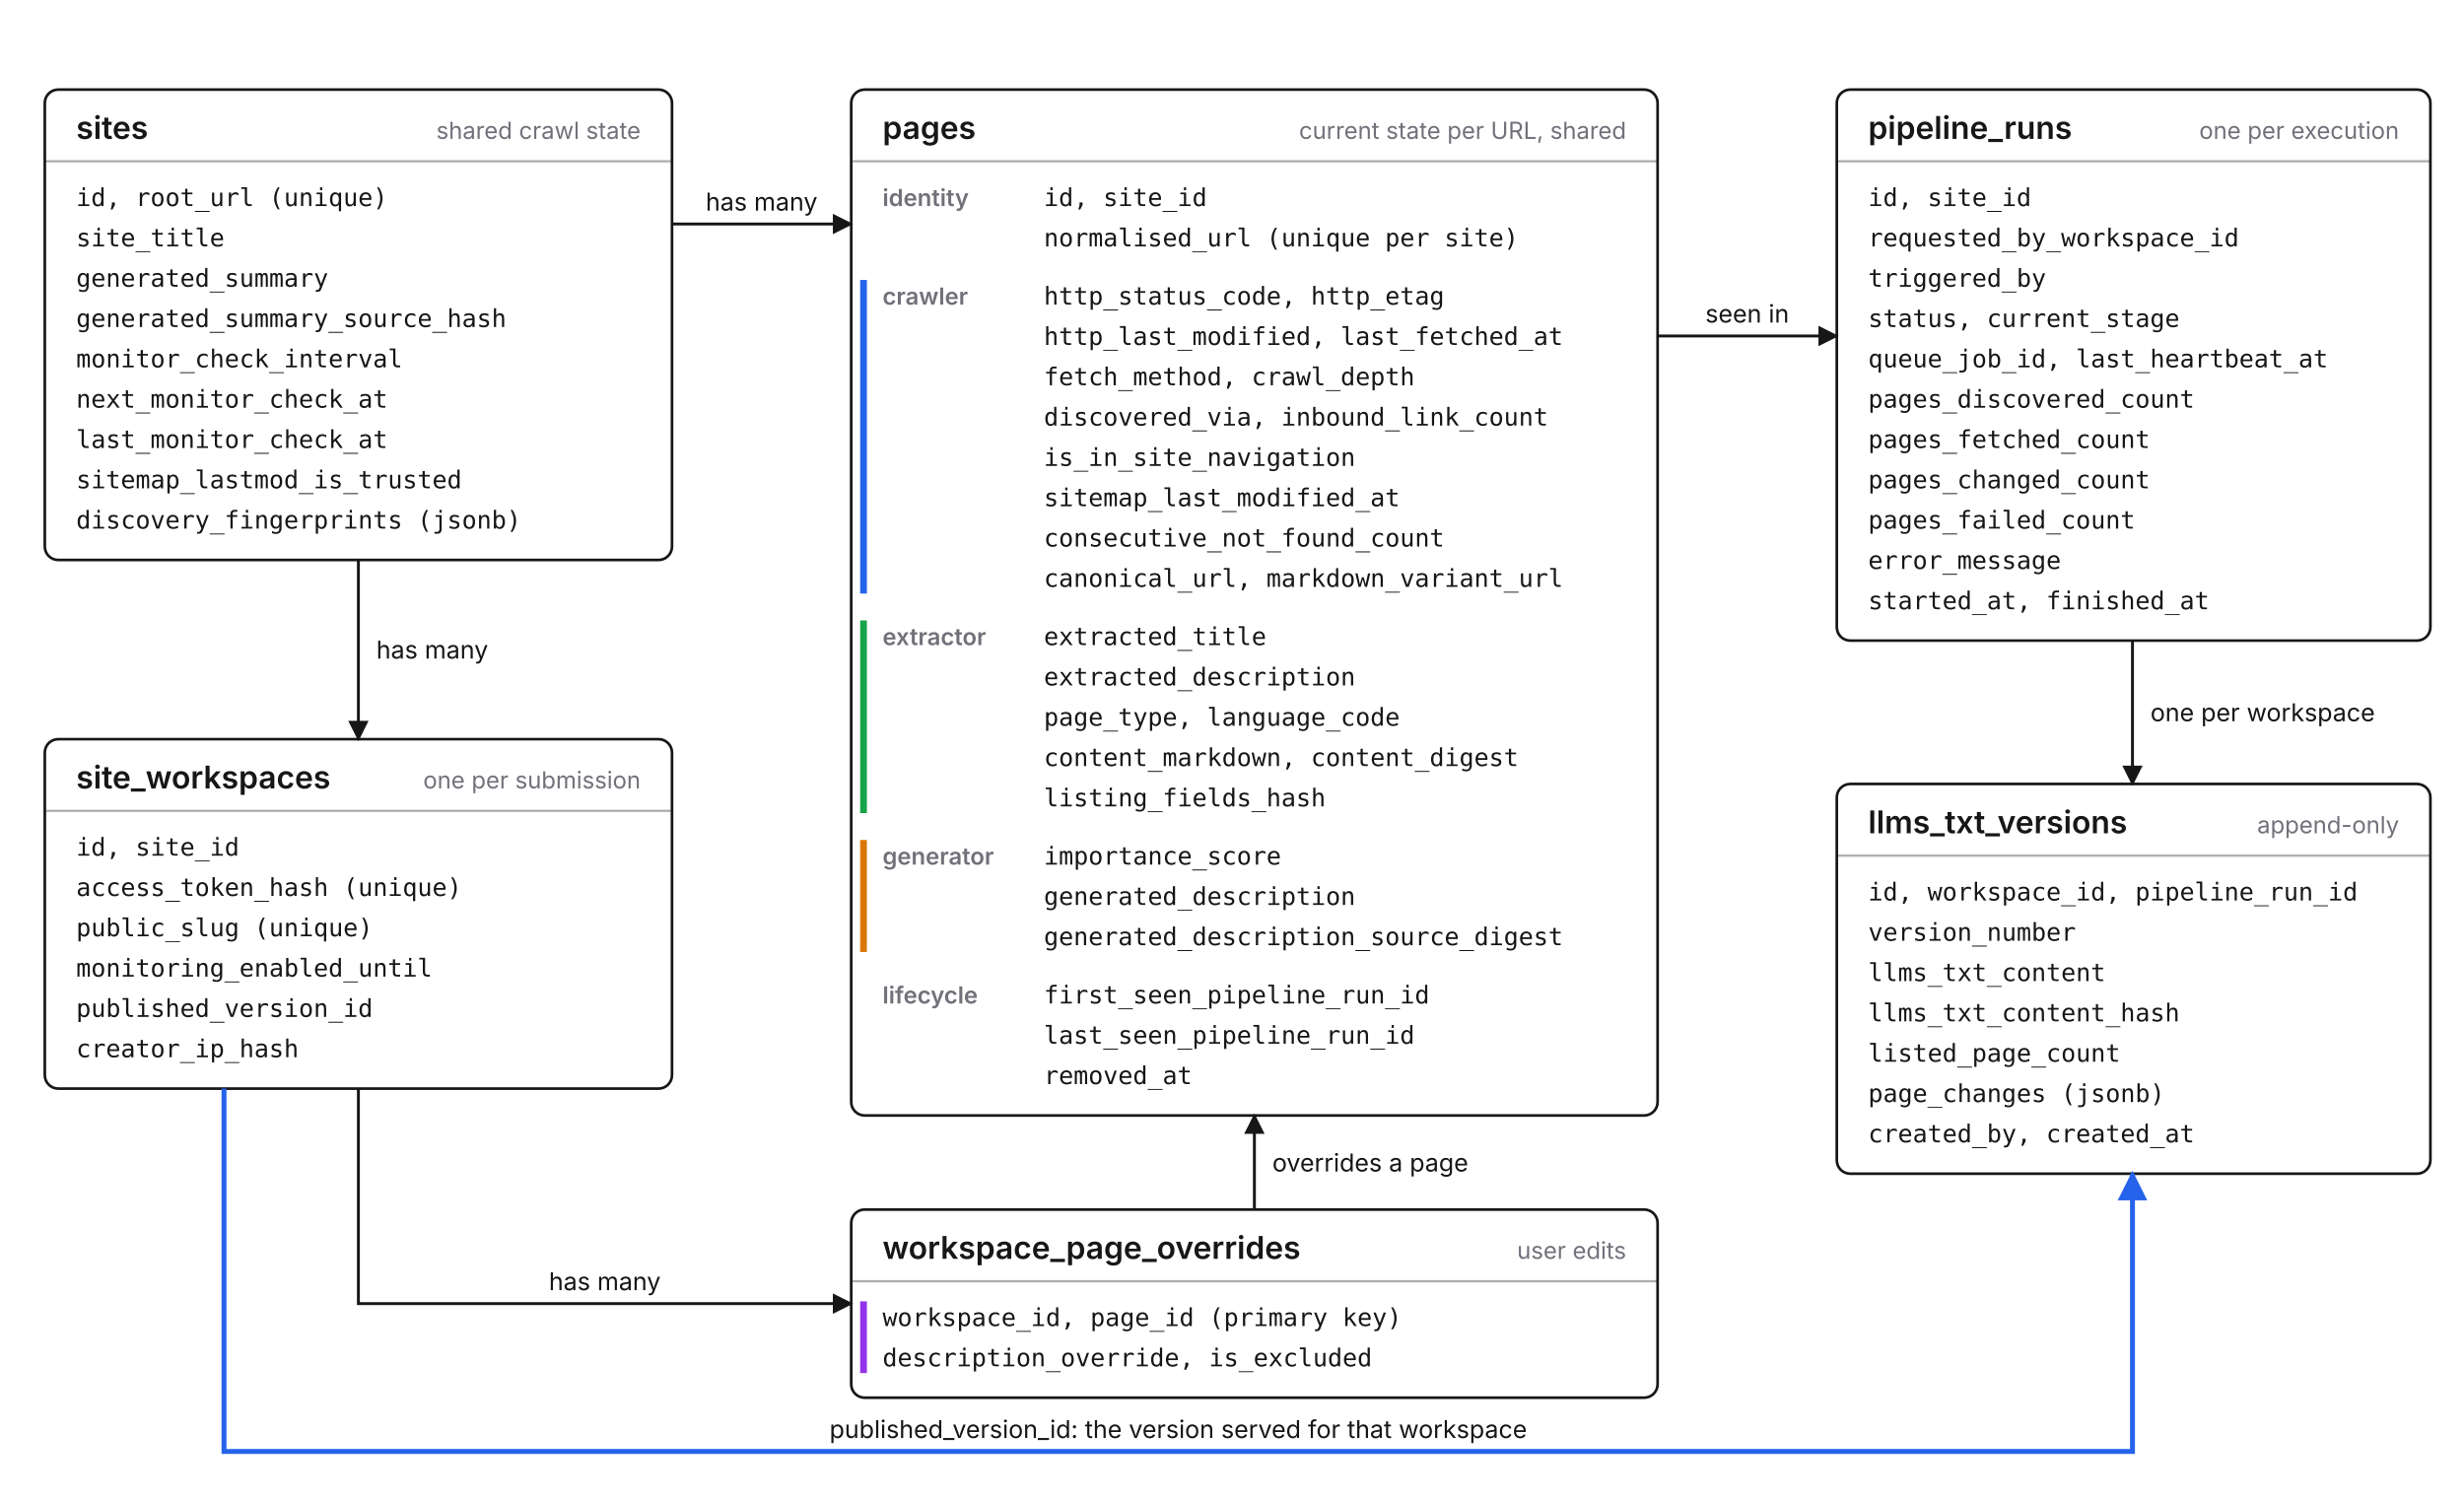
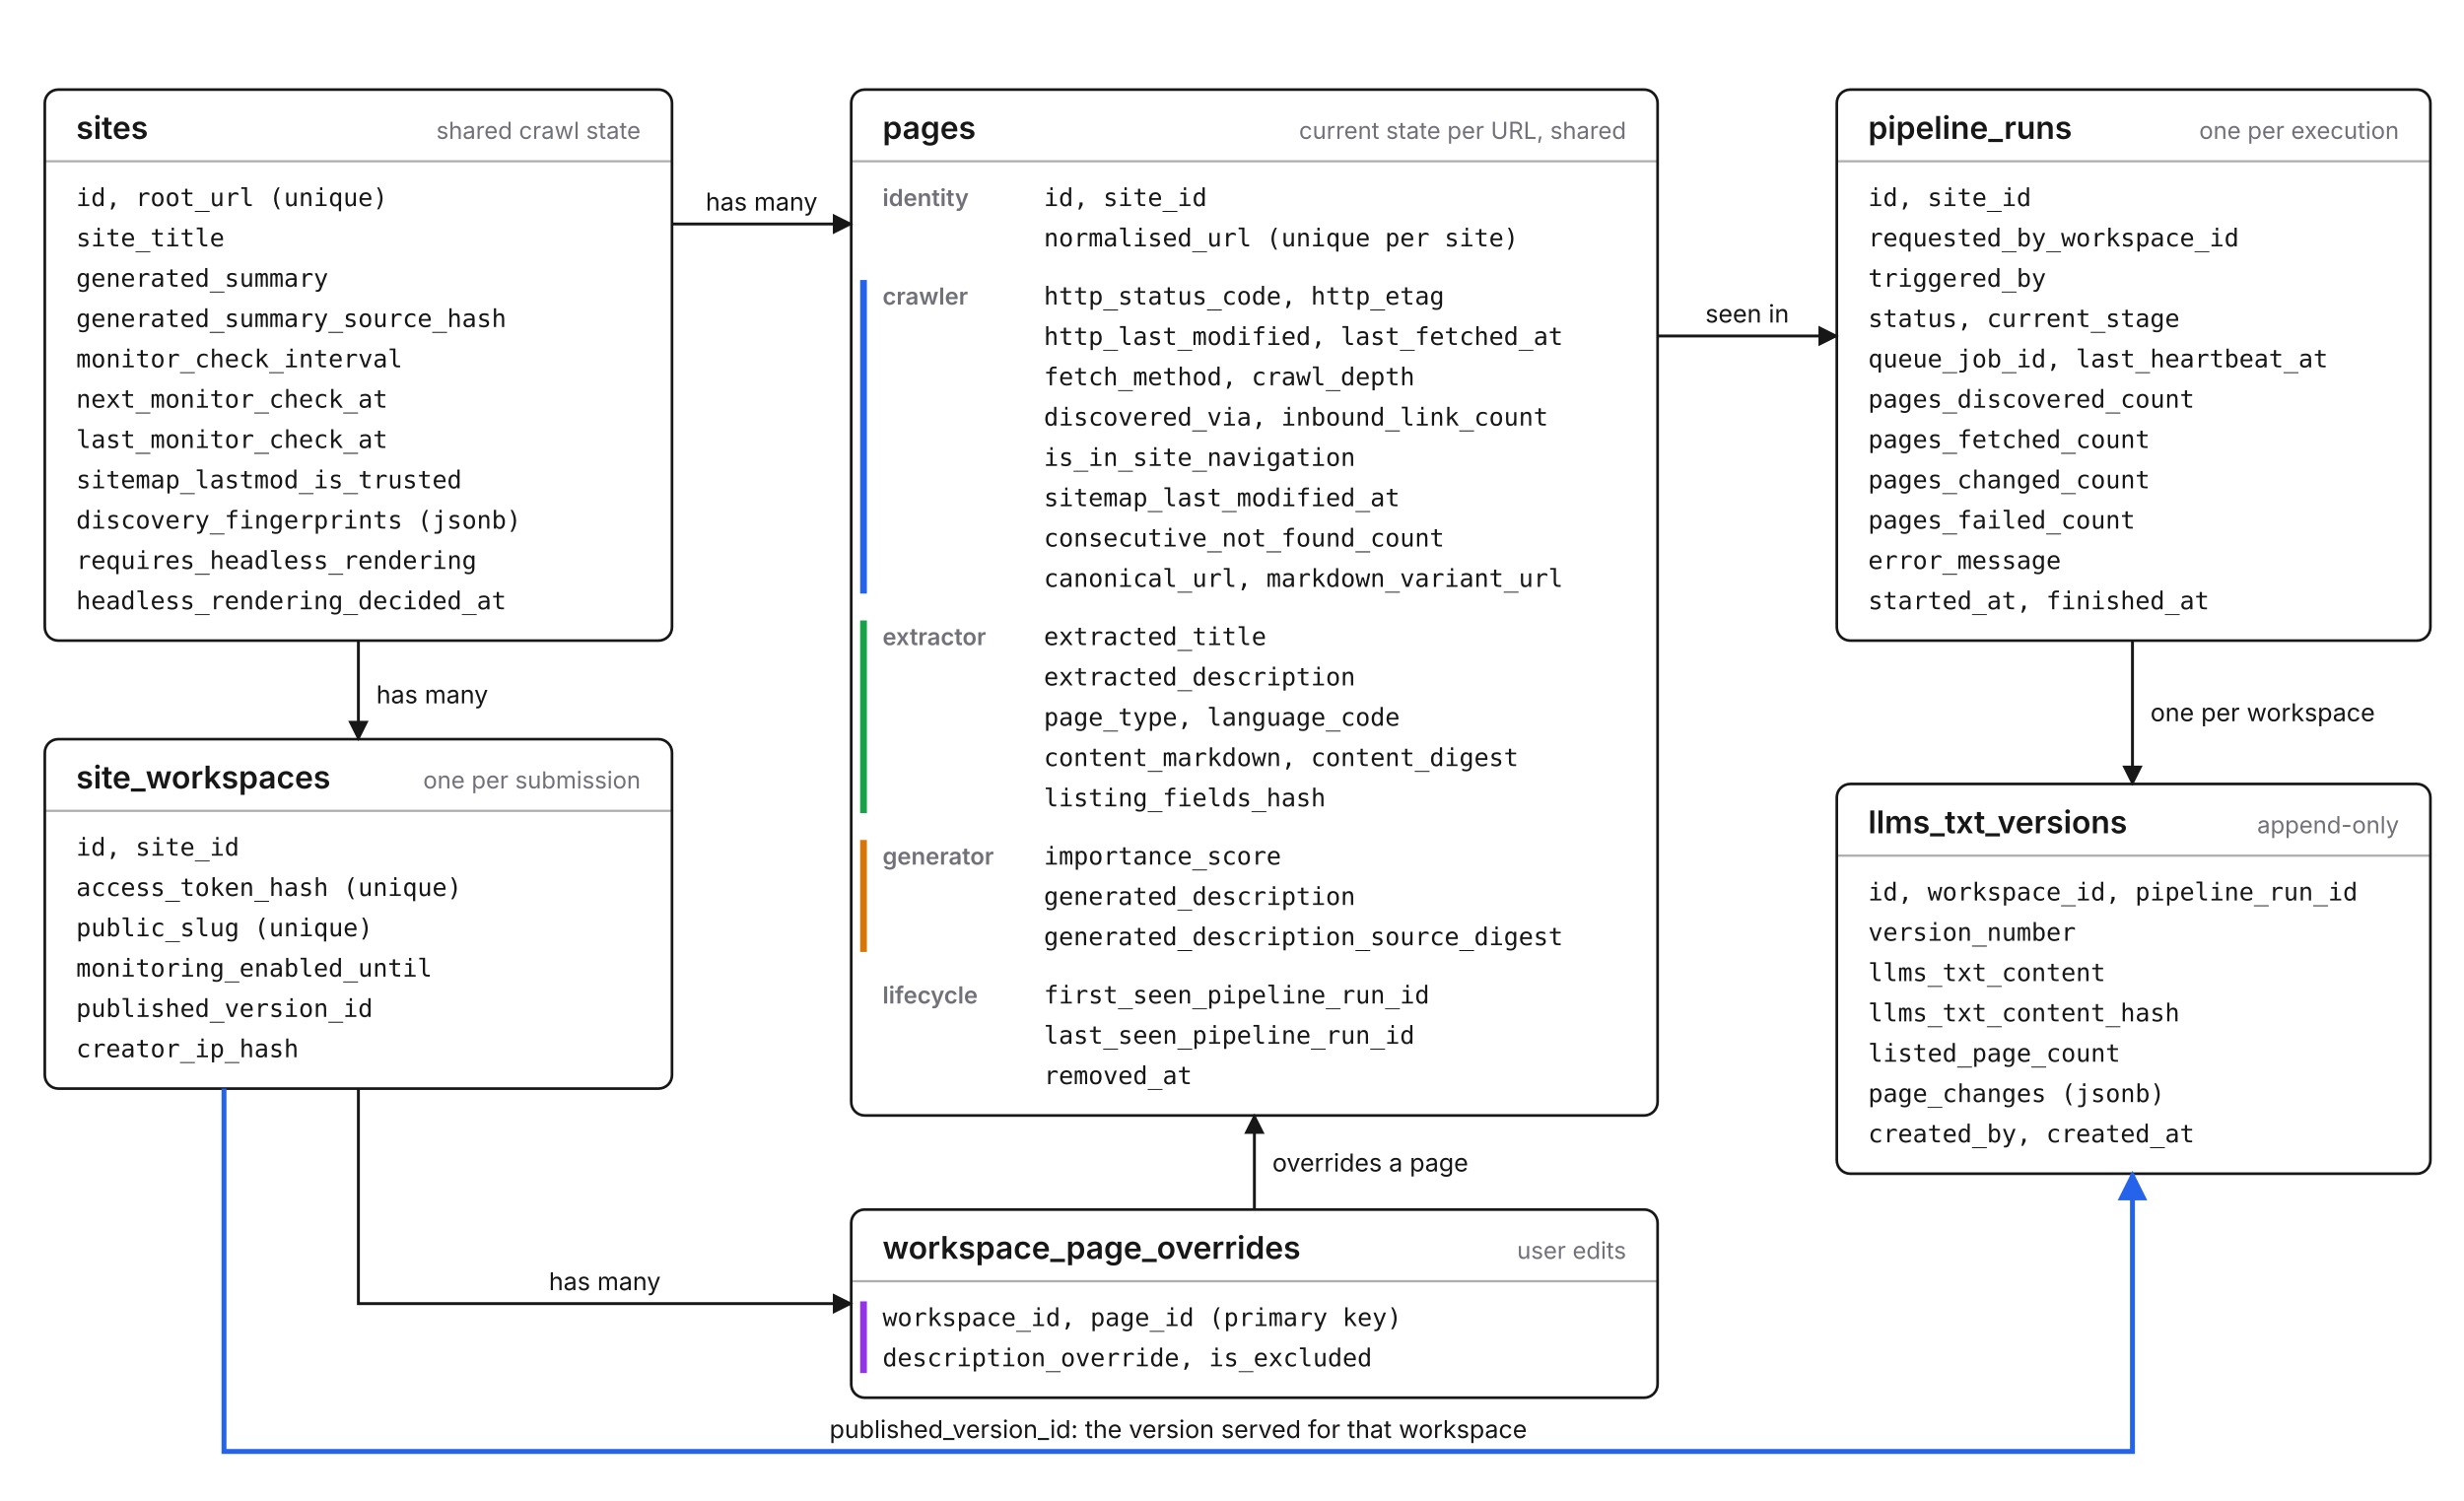
<svg xmlns="http://www.w3.org/2000/svg" width="1100" height="670" style="color:#171717;font-family:system-ui,-apple-system,'Segoe UI',sans-serif" viewBox="0 0 1100 670" role="img" aria-label="Six tables. A site has many pages and many workspaces. Crawl state lives on sites and pages and is shared; each workspace has its own access token, page overrides and published llms.txt version.">
  <style>
.b { fill: #fff; stroke: currentColor; stroke-width: 1.2; }
.sep { stroke: currentColor; stroke-width: 1; opacity: .35; }
.ln { fill: none; stroke: currentColor; stroke-width: 1.3; }
.ptr { fill: none; stroke: #2563eb; stroke-width: 2.2; }
.t { fill: currentColor; font-size: 14px; font-weight: 600; }
.n { fill: #71717a; font-size: 10.5px; }
.g { fill: #71717a; font-size: 10.5px; font-weight: 600; }
.f { fill: currentColor; font-size: 11px; font-family: ui-monospace, monospace; }
.l { fill: currentColor; font-size: 11px; }
.c1 { fill: #2563eb; }
.c2 { fill: #16a34a; }
.c3 { fill: #d97706; }
.c4 { fill: #9333ea; }
</style>
  <rect x="0" y="0" width="1100" height="670" fill="#ffffff" />
  <defs>
    <marker id="ar" viewBox="0 0 10 10" refX="9" refY="5" markerWidth="7" markerHeight="7" orient="auto-start-reverse">
      <path d="M0 0 L10 5 L0 10 z" fill="currentColor" />
    </marker>
    <marker id="arp" viewBox="0 0 10 10" refX="9" refY="5" markerWidth="6" markerHeight="6" orient="auto-start-reverse">
      <path d="M0 0 L10 5 L0 10 z" fill="#2563eb" />
    </marker>
  </defs>
-   <rect class="b" x="20" y="40" width="280" height="210" rx="6" />
+   <rect class="b" x="20" y="40" width="280" height="246" rx="6" />
  <text class="t" x="34" y="62">sites</text>
  <text class="n" x="286" y="62" text-anchor="end">shared crawl state</text>
  <line class="sep" x1="20" y1="72" x2="300" y2="72" />
  <text class="f" x="34" y="92">id, root_url (unique)</text>
  <text class="f" x="34" y="110">site_title</text>
  <text class="f" x="34" y="128">generated_summary</text>
  <text class="f" x="34" y="146">generated_summary_source_hash</text>
  <text class="f" x="34" y="164">monitor_check_interval</text>
  <text class="f" x="34" y="182">next_monitor_check_at</text>
  <text class="f" x="34" y="200">last_monitor_check_at</text>
  <text class="f" x="34" y="218">sitemap_lastmod_is_trusted</text>
  <text class="f" x="34" y="236">discovery_fingerprints (jsonb)</text>
+   <text class="f" x="34" y="254">requires_headless_rendering</text>
+   <text class="f" x="34" y="272">headless_rendering_decided_at</text>
  <rect class="b" x="20" y="330" width="280" height="156" rx="6" />
  <text class="t" x="34" y="352">site_workspaces</text>
  <text class="n" x="286" y="352" text-anchor="end">one per submission</text>
  <line class="sep" x1="20" y1="362" x2="300" y2="362" />
  <text class="f" x="34" y="382">id, site_id</text>
  <text class="f" x="34" y="400">access_token_hash (unique)</text>
  <text class="f" x="34" y="418">public_slug (unique)</text>
  <text class="f" x="34" y="436">monitoring_enabled_until</text>
  <text class="f" x="34" y="454">published_version_id</text>
  <text class="f" x="34" y="472">creator_ip_hash</text>
  <rect class="b" x="380" y="40" width="360" height="458" rx="6" />
  <text class="t" x="394" y="62">pages</text>
  <text class="n" x="726" y="62" text-anchor="end">current state per URL, shared</text>
  <line class="sep" x1="380" y1="72" x2="740" y2="72" />
  <text class="g" x="394" y="92">identity</text>
  <text class="f" x="466" y="92">id, site_id</text>
  <text class="f" x="466" y="110">normalised_url (unique per site)</text>
  <rect class="c1" x="384" y="125" width="3" height="140" />
  <text class="g" x="394" y="136">crawler</text>
  <text class="f" x="466" y="136">http_status_code, http_etag</text>
  <text class="f" x="466" y="154">http_last_modified, last_fetched_at</text>
  <text class="f" x="466" y="172">fetch_method, crawl_depth</text>
  <text class="f" x="466" y="190">discovered_via, inbound_link_count</text>
  <text class="f" x="466" y="208">is_in_site_navigation</text>
  <text class="f" x="466" y="226">sitemap_last_modified_at</text>
  <text class="f" x="466" y="244">consecutive_not_found_count</text>
  <text class="f" x="466" y="262">canonical_url, markdown_variant_url</text>
  <rect class="c2" x="384" y="277" width="3" height="86" />
  <text class="g" x="394" y="288">extractor</text>
  <text class="f" x="466" y="288">extracted_title</text>
  <text class="f" x="466" y="306">extracted_description</text>
  <text class="f" x="466" y="324">page_type, language_code</text>
  <text class="f" x="466" y="342">content_markdown, content_digest</text>
  <text class="f" x="466" y="360">listing_fields_hash</text>
  <rect class="c3" x="384" y="375" width="3" height="50" />
  <text class="g" x="394" y="386">generator</text>
  <text class="f" x="466" y="386">importance_score</text>
  <text class="f" x="466" y="404">generated_description</text>
  <text class="f" x="466" y="422">generated_description_source_digest</text>
  <text class="g" x="394" y="448">lifecycle</text>
  <text class="f" x="466" y="448">first_seen_pipeline_run_id</text>
  <text class="f" x="466" y="466">last_seen_pipeline_run_id</text>
  <text class="f" x="466" y="484">removed_at</text>
  <rect class="b" x="380" y="540" width="360" height="84" rx="6" />
  <rect class="c4" x="384" y="581" width="3" height="32" />
  <text class="t" x="394" y="562">workspace_page_overrides</text>
  <text class="n" x="726" y="562" text-anchor="end">user edits</text>
  <line class="sep" x1="380" y1="572" x2="740" y2="572" />
  <text class="f" x="394" y="592">workspace_id, page_id (primary key)</text>
  <text class="f" x="394" y="610">description_override, is_excluded</text>
  <rect class="b" x="820" y="40" width="265" height="246" rx="6" />
  <text class="t" x="834" y="62">pipeline_runs</text>
  <text class="n" x="1071" y="62" text-anchor="end">one per execution</text>
  <line class="sep" x1="820" y1="72" x2="1085" y2="72" />
  <text class="f" x="834" y="92">id, site_id</text>
  <text class="f" x="834" y="110">requested_by_workspace_id</text>
  <text class="f" x="834" y="128">triggered_by</text>
  <text class="f" x="834" y="146">status, current_stage</text>
  <text class="f" x="834" y="164">queue_job_id, last_heartbeat_at</text>
  <text class="f" x="834" y="182">pages_discovered_count</text>
  <text class="f" x="834" y="200">pages_fetched_count</text>
  <text class="f" x="834" y="218">pages_changed_count</text>
  <text class="f" x="834" y="236">pages_failed_count</text>
  <text class="f" x="834" y="254">error_message</text>
  <text class="f" x="834" y="272">started_at, finished_at</text>
  <rect class="b" x="820" y="350" width="265" height="174" rx="6" />
  <text class="t" x="834" y="372">llms_txt_versions</text>
  <text class="n" x="1071" y="372" text-anchor="end">append-only</text>
  <line class="sep" x1="820" y1="382" x2="1085" y2="382" />
  <text class="f" x="834" y="402">id, workspace_id, pipeline_run_id</text>
  <text class="f" x="834" y="420">version_number</text>
  <text class="f" x="834" y="438">llms_txt_content</text>
  <text class="f" x="834" y="456">llms_txt_content_hash</text>
  <text class="f" x="834" y="474">listed_page_count</text>
  <text class="f" x="834" y="492">page_changes (jsonb)</text>
  <text class="f" x="834" y="510">created_by, created_at</text>
  <line class="ln" x1="300" y1="100" x2="380" y2="100" marker-end="url(#ar)" />
  <text class="l" x="340" y="94" text-anchor="middle">has many</text>
-   <line class="ln" x1="160" y1="250" x2="160" y2="330" marker-end="url(#ar)" />
-   <text class="l" x="168" y="294">has many</text>
+   <line class="ln" x1="160" y1="286" x2="160" y2="330" marker-end="url(#ar)" />
+   <text class="l" x="168" y="314">has many</text>
  <line class="ln" x1="740" y1="150" x2="820" y2="150" marker-end="url(#ar)" />
  <text class="l" x="780" y="144" text-anchor="middle">seen in</text>
  <line class="ln" x1="952" y1="286" x2="952" y2="350" marker-end="url(#ar)" />
  <text class="l" x="960" y="322">one per workspace</text>
  <line class="ln" x1="560" y1="540" x2="560" y2="498" marker-end="url(#ar)" />
  <text class="l" x="568" y="523">overrides a page</text>
  <polyline class="ln" points="160,486 160,582 380,582" marker-end="url(#ar)" />
  <text class="l" x="270" y="576" text-anchor="middle">has many</text>
  <polyline class="ptr" points="100,486 100,648 952,648 952,524" marker-end="url(#arp)" />
  <text class="l" x="526" y="642" text-anchor="middle">published_version_id: the version served for that workspace</text>
</svg>
